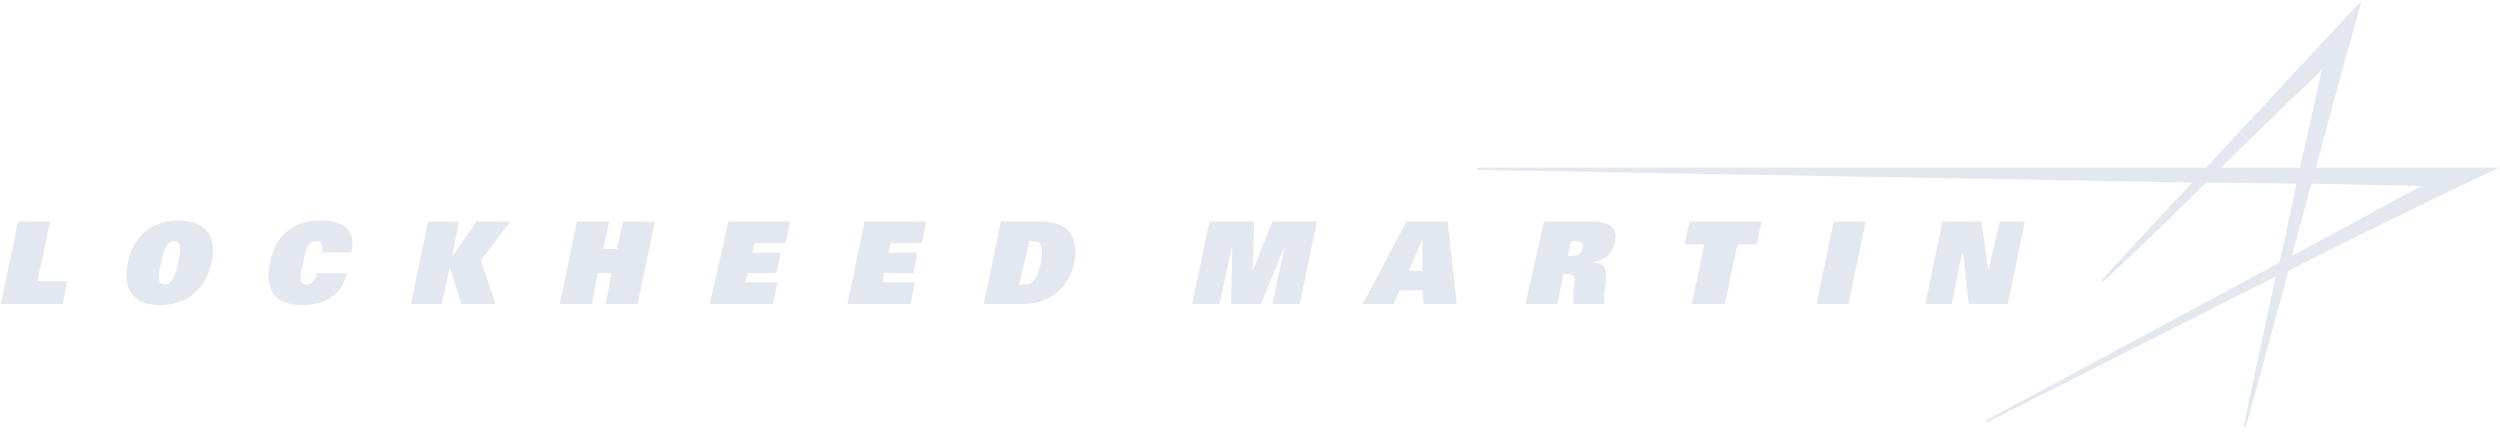
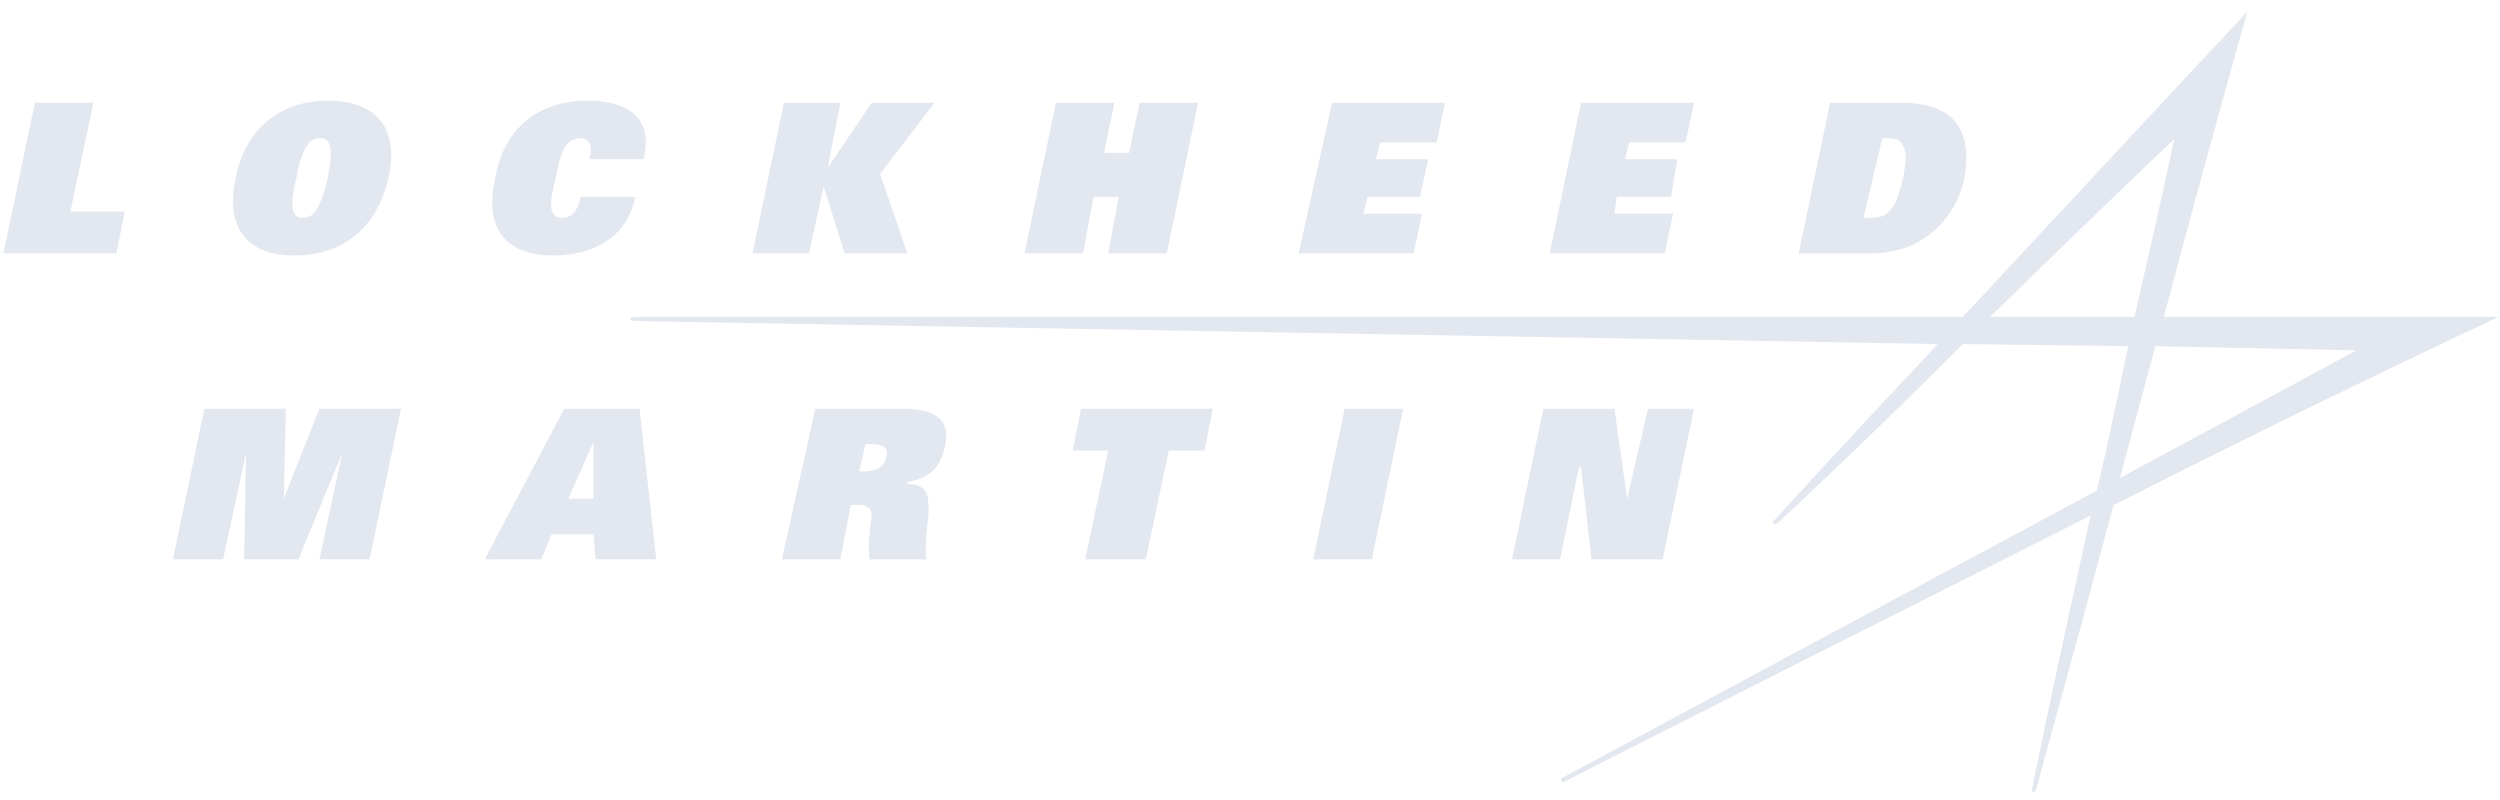
- <svg xmlns="http://www.w3.org/2000/svg" width="400px" height="69px" viewBox="0 0 400 69" version="1.1">
-   <g id="Page-1" stroke="none" stroke-width="1" fill="none" fill-rule="evenodd">
-     <g id="lockheed-martin" fill="#E3E8F0">
-       <path d="M399.875,26.829 L370.549,26.829 C374.397,12.349 377.878,0.069 377.878,0.069 C377.878,0.069 364.682,14.182 352.951,26.829 L236.746,26.829 C236.016,26.829 236.016,27.197 236.746,27.197 C237.114,27.197 350.751,29.212 350.751,29.212 C341.586,38.925 336.638,44.425 336.458,44.609 C336.091,44.976 336.458,45.16 336.822,44.792 C337.005,44.609 343.608,38.557 352.951,29.212 L367.432,29.395 C366.512,33.611 365.784,37.459 364.682,42.042 C346.904,51.574 317.946,67.153 317.946,67.153 C317.578,67.337 317.763,67.704 318.13,67.52 C318.313,67.337 345.255,53.773 364.13,44.241 C361.018,58.354 359.002,68.065 359.002,68.249 C358.819,68.433 359.186,68.616 359.371,68.249 C359.371,68.065 362.115,58.354 366.152,43.322 C383.01,34.711 399.875,26.829 399.875,26.829 Z M355.334,26.829 C364.13,18.214 371.463,11.248 371.463,11.248 C371.463,11.248 370.181,17.297 367.984,26.829 L355.334,26.829 Z M369.817,29.397 L387.41,29.763 C387.41,29.763 378.613,34.528 366.699,40.942 C367.799,36.91 368.713,33.429 369.817,29.397 Z" id="Shape" />
-       <path d="M2.877,35.446 L8.007,35.446 L5.992,44.978 L10.757,44.978 L10.024,48.641 L0.125,48.641 L2.877,35.446 Z M28.534,35.263 C33.117,35.263 34.767,38.013 33.85,42.044 C32.934,46.076 30.186,48.826 25.603,48.826 C21.203,48.826 19.554,46.076 20.47,42.044 C21.205,38.013 24.137,35.263 28.534,35.263 Z M26.335,45.523 C27.252,45.523 27.803,44.976 28.534,42.042 C29.086,39.109 28.718,38.557 27.801,38.557 C27.068,38.557 26.333,39.109 25.786,42.042 C25.051,44.978 25.603,45.523 26.335,45.523 Z M55.478,43.692 C54.745,47.361 51.63,48.824 48.331,48.824 C43.747,48.824 42.282,46.074 43.198,42.042 C43.931,37.827 46.863,35.26 51.262,35.26 C54.561,35.26 57.128,36.543 56.211,40.393 L51.446,40.393 C51.814,38.923 51.262,38.557 50.713,38.557 C49.245,38.557 48.88,40.027 48.514,42.042 C47.963,44.057 47.782,45.523 49.064,45.523 C49.796,45.523 50.348,45.16 50.713,43.692 L55.478,43.692 Z M68.493,35.446 L73.441,35.446 L72.341,41.126 L76.191,35.446 L81.689,35.446 L76.924,41.677 L79.306,48.641 L73.807,48.641 L71.973,42.777 L70.691,48.641 L65.743,48.641 L68.493,35.446 Z M97.819,43.692 L95.618,43.692 L94.701,48.641 L89.569,48.641 L92.319,35.446 L97.451,35.446 L96.535,39.844 L98.733,39.844 L99.652,35.446 L104.782,35.446 L102.032,48.641 L96.9,48.641 L97.819,43.692 Z M116.513,35.446 L126.412,35.446 L125.677,38.927 L120.729,38.927 L120.361,40.395 L124.944,40.395 L124.211,43.692 L119.628,43.692 L119.263,45.162 L124.395,45.162 L123.66,48.641 L113.581,48.641 L116.513,35.446 Z M138.324,35.446 L148.221,35.446 L147.488,38.927 L142.54,38.927 L142.172,40.395 L146.756,40.395 L146.206,43.692 L141.44,43.692 L141.256,45.162 L146.39,45.162 L145.655,48.641 L135.574,48.641 L138.324,35.446 Z M160.136,35.446 L166.366,35.446 C171.499,35.446 172.6,38.38 171.867,42.228 C170.949,46.076 167.834,48.643 163.802,48.643 L157.388,48.643 L160.136,35.446 Z M163.067,45.523 L163.616,45.523 C164.533,45.523 165.082,45.339 165.45,44.792 C165.998,44.241 166.183,43.322 166.55,42.042 C166.733,40.756 166.916,39.844 166.55,39.292 C166.366,38.741 166.002,38.557 165.082,38.557 L164.717,38.557 L163.067,45.523 Z M205.59,39.292 L201.741,48.641 L196.974,48.641 L197.158,39.292 L195.143,48.641 L190.743,48.641 L193.494,35.446 L200.641,35.446 L200.458,43.324 L203.575,35.446 L210.722,35.446 L207.972,48.641 L203.575,48.641 L205.59,39.292 Z M225.021,35.446 L231.619,35.446 L233.084,48.643 L227.769,48.643 L227.585,46.444 L223.921,46.444 L223.002,48.643 L218.058,48.643 L225.021,35.446 Z M227.583,43.324 L227.583,38.38 L225.384,43.324 L227.583,43.324 Z M247.013,35.446 L254.715,35.446 C257.46,35.446 258.931,36.361 258.379,38.743 C258.012,40.395 257.277,41.493 255.077,41.861 L255.077,42.044 C256.364,42.044 256.913,42.596 256.913,43.692 C257.092,44.794 256.545,46.626 256.73,48.641 L251.781,48.641 C251.596,47.542 251.781,45.891 251.964,44.792 C251.964,44.241 251.596,43.873 250.862,43.873 L250.132,43.873 L249.213,48.638 L244.081,48.638 L247.013,35.446 Z M251.229,40.942 C252.333,40.942 253.061,40.574 253.244,39.66 C253.428,38.741 252.876,38.557 251.779,38.557 L251.412,38.557 L250.86,40.94 L251.229,40.94 L251.229,40.942 Z M272.675,39.111 L269.558,39.111 L270.292,35.446 L281.84,35.446 L281.105,39.111 L277.987,39.111 L275.972,48.641 L270.659,48.641 L272.675,39.111 Z M293.387,35.446 L298.514,35.446 L295.769,48.641 L290.636,48.641 L293.387,35.446 Z M310.796,35.446 L317.026,35.446 L318.13,43.324 L319.96,35.446 L323.993,35.446 L321.242,48.641 L315.012,48.641 L314.094,40.574 L313.909,40.574 L312.262,48.641 L308.046,48.641 L310.796,35.446 Z" id="Shape" />
-     </g>
-   </g>
+ <svg xmlns="http://www.w3.org/2000/svg" width="219" height="70" viewBox="0 0 219 70" fill="none">
+   <path fill-rule="evenodd" clip-rule="evenodd" d="M3.053 9H8.183L6.168 18.532H10.933L10.2 22.194H0.301L3.053 9ZM28.71 8.816C33.293 8.816 34.943 11.566 34.026 15.598C33.11 19.63 30.362 22.38 25.779 22.38C21.379 22.38 19.73 19.63 20.646 15.598C21.381 11.566 24.313 8.816 28.71 8.816ZM26.512 19.077C27.428 19.077 27.98 18.53 28.71 15.596C29.262 12.662 28.894 12.111 27.977 12.111C27.244 12.111 26.509 12.662 25.962 15.596C25.227 18.532 25.779 19.077 26.512 19.077ZM55.654 17.246C54.921 20.914 51.806 22.378 48.507 22.378C43.923 22.378 42.458 19.628 43.374 15.596C44.107 11.38 47.039 8.814 51.438 8.814C54.737 8.814 57.304 10.096 56.387 13.947H51.622C51.99 12.476 51.438 12.111 50.889 12.111C49.421 12.111 49.056 13.581 48.691 15.596C48.139 17.611 47.958 19.077 49.24 19.077C49.972 19.077 50.524 18.714 50.889 17.246H55.654ZM68.669 9H73.617L72.517 14.68L76.367 9H81.865L77.1 15.231L79.483 22.194H73.983L72.149 16.331L70.867 22.194H65.919L68.669 9ZM97.995 17.246H95.794L94.877 22.194H89.745L92.495 9H97.627L96.711 13.397H98.909L99.828 9H104.958L102.208 22.194H97.076L97.995 17.246ZM116.689 9H126.588L125.853 12.481H120.905L120.537 13.949H125.12L124.387 17.246H119.804L119.439 18.716H124.571L123.836 22.194H113.757L116.689 9ZM138.5 9H148.397L147.665 12.481H142.716L142.348 13.949H146.932L146.382 17.246H141.616L141.432 18.716H146.566L145.831 22.194H135.75L138.5 9ZM160.312 9H166.542C171.675 9 172.776 11.934 172.043 15.782C171.125 19.63 168.01 22.196 163.978 22.196H157.564L160.312 9ZM163.243 19.077H163.792C164.709 19.077 165.258 18.893 165.626 18.346C166.174 17.795 166.359 16.876 166.726 15.596C166.909 14.31 167.092 13.397 166.726 12.846C166.542 12.295 166.178 12.111 165.258 12.111H164.893L163.243 19.077Z" fill="#E3E8F0" />
+   <path d="M26.145 48.998L29.994 39.65L27.979 48.998H32.376L35.126 35.804H27.979L24.862 43.682L25.045 35.804H17.898L15.147 48.998H19.547L21.562 39.65L21.378 48.998H26.145Z" fill="#E3E8F0" />
+   <path d="M93.963 39.468H97.079L95.063 48.998H100.376L102.391 39.468H105.509L106.244 35.804H94.696L93.963 39.468Z" fill="#E3E8F0" />
+   <path d="M122.918 35.804H117.791L115.04 48.998H120.173L122.918 35.804Z" fill="#E3E8F0" />
+   <path d="M141.43 35.804H135.2L132.45 48.998H136.666C137.309 45.848 137.67 44.082 138.313 40.932H138.498L139.416 48.998H145.646L148.397 35.804H144.365L142.534 43.682L141.43 35.804Z" fill="#E3E8F0" />
+   <path fill-rule="evenodd" clip-rule="evenodd" d="M49.425 35.804H56.023L57.488 49H52.173L51.989 46.801H48.325L47.406 49H42.462L49.425 35.804ZM51.987 38.737V43.682H49.788L51.987 38.737Z" fill="#E3E8F0" />
+   <path fill-rule="evenodd" clip-rule="evenodd" d="M71.417 35.804H79.119C81.864 35.804 83.335 36.718 82.783 39.101C82.415 40.752 81.681 41.85 79.481 42.218V42.402C80.768 42.402 81.317 42.953 81.317 44.049C81.4 44.559 81.327 45.226 81.244 45.994C81.147 46.886 81.035 47.915 81.134 48.998H76.185C76 47.9 76.185 46.248 76.368 45.15C76.368 44.598 76 44.231 75.266 44.231H74.536L73.617 48.996H68.485L71.417 35.804ZM77.648 40.017C77.465 40.932 76.737 41.299 75.633 41.299V41.297H75.264L75.816 38.915H76.183C77.28 38.915 77.832 39.099 77.648 40.017Z" fill="#E3E8F0" />
+   <path fill-rule="evenodd" clip-rule="evenodd" d="M218.876 27.76H189.55C193.398 13.28 196.879 1 196.879 1C196.879 1 183.683 15.113 171.951 27.76H55.747C55.017 27.76 55.017 28.128 55.747 28.128C56.115 28.128 169.752 30.142 169.752 30.142C160.587 39.856 155.638 45.356 155.459 45.539C155.091 45.907 155.459 46.091 155.823 45.723C156.006 45.539 162.609 39.488 171.951 30.142L186.433 30.326C185.513 34.542 184.785 38.39 183.683 42.973C165.905 52.505 136.947 68.084 136.947 68.084C136.579 68.267 136.764 68.635 137.131 68.451C137.314 68.267 164.256 54.704 183.131 45.172C180.019 59.285 178.003 68.996 178.003 69.18C177.82 69.364 178.187 69.547 178.372 69.18C178.372 68.996 181.116 59.285 185.152 44.253C202.011 35.642 218.876 27.76 218.876 27.76ZM174.335 27.76C183.131 19.145 190.464 12.179 190.464 12.179C190.464 12.179 189.182 18.228 186.984 27.76H174.335ZM188.818 30.328L206.411 30.694C206.411 30.694 197.614 35.458 185.699 41.873C186.8 37.841 187.714 34.36 188.818 30.328Z" fill="#E3E8F0" />
</svg>
